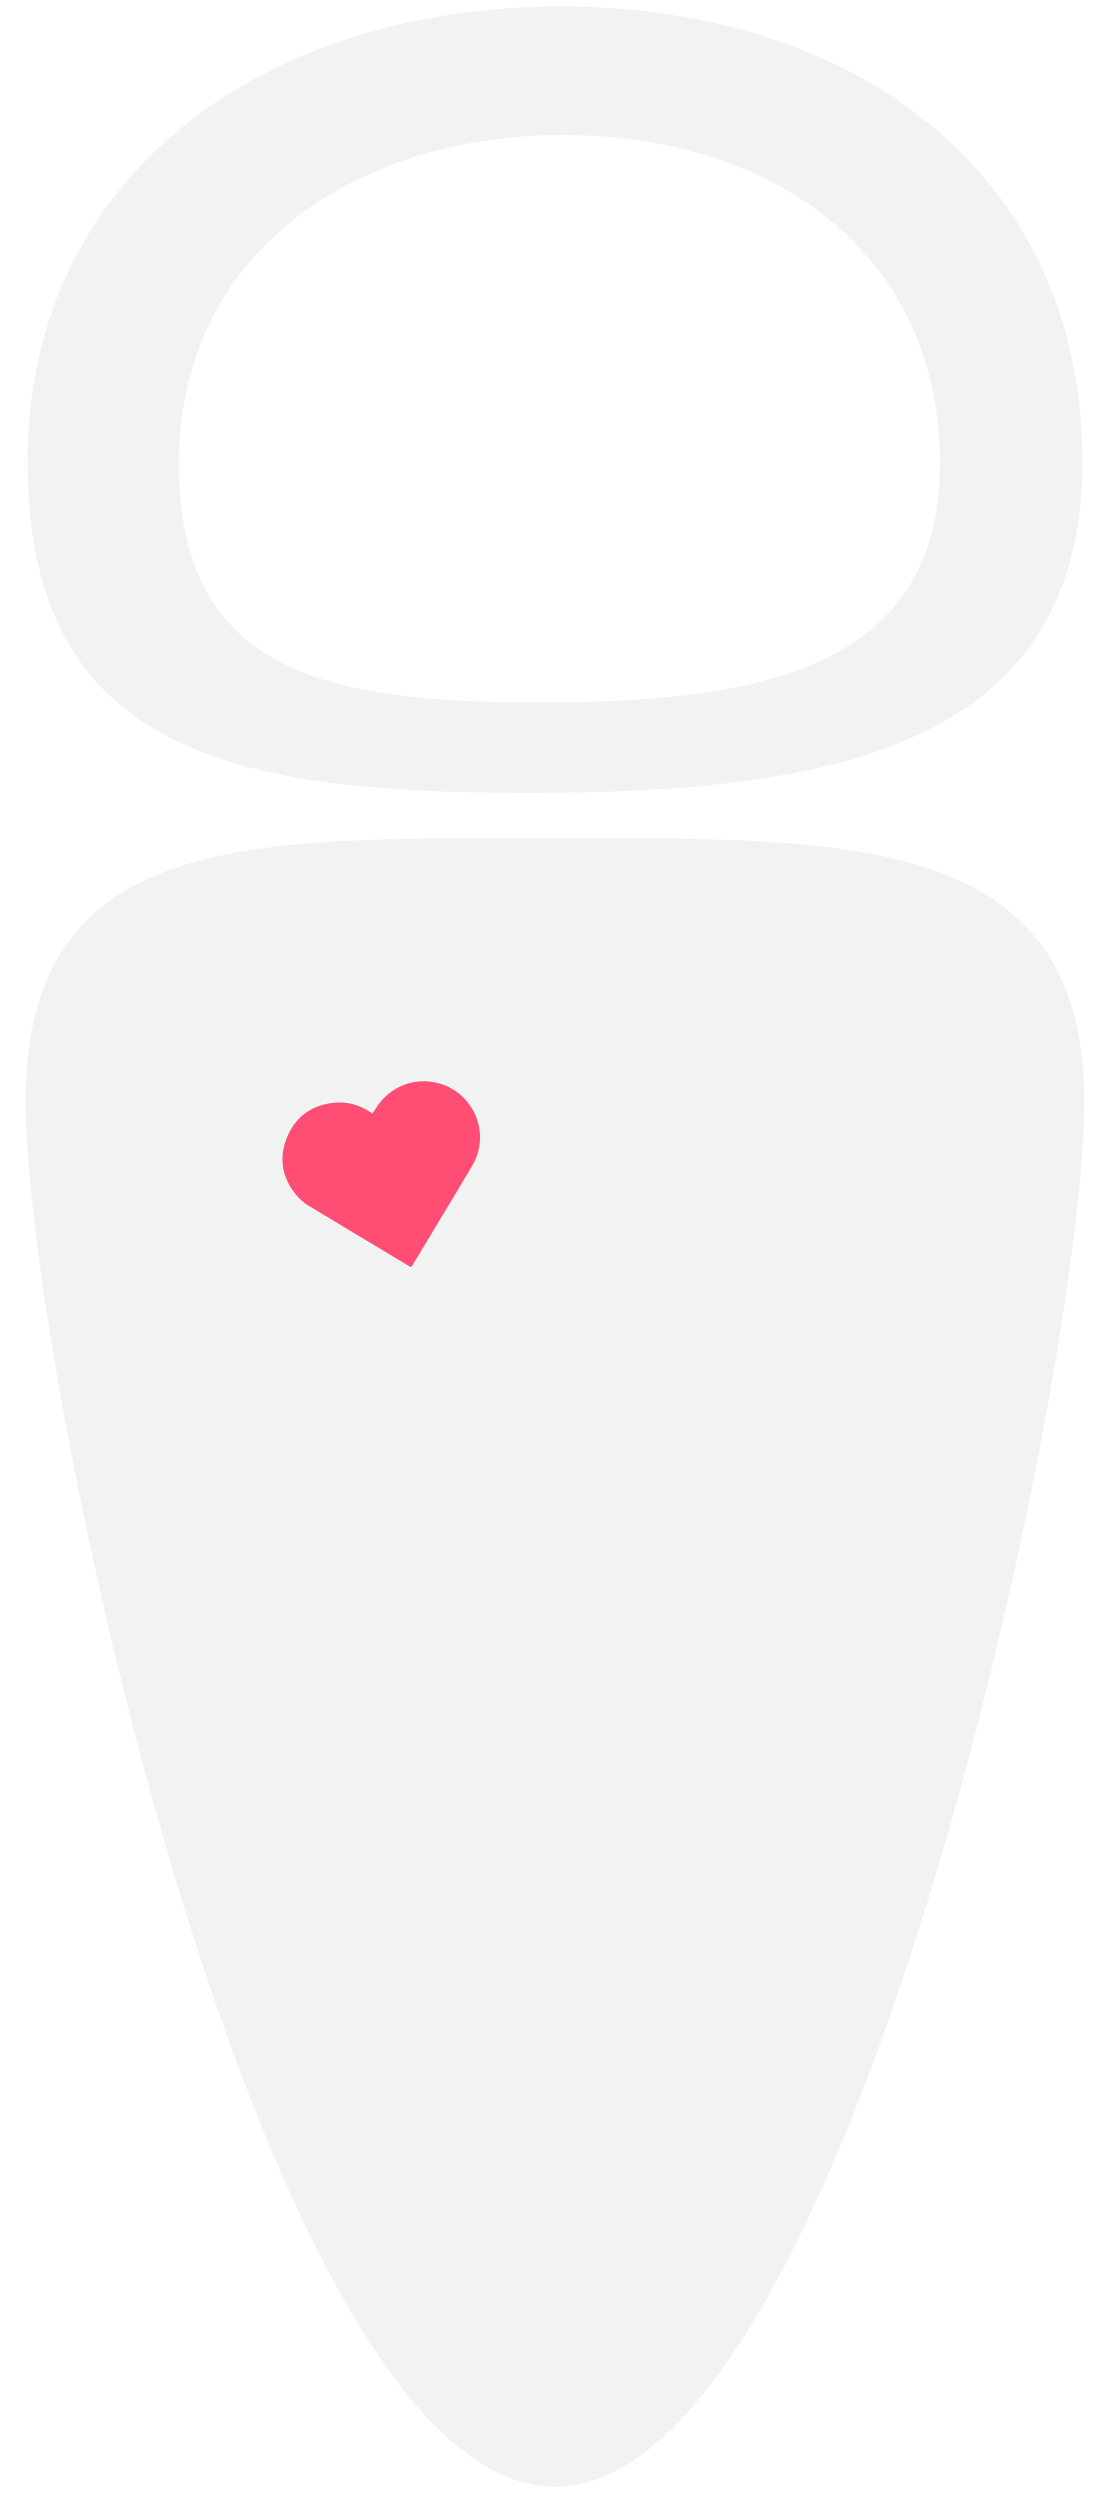
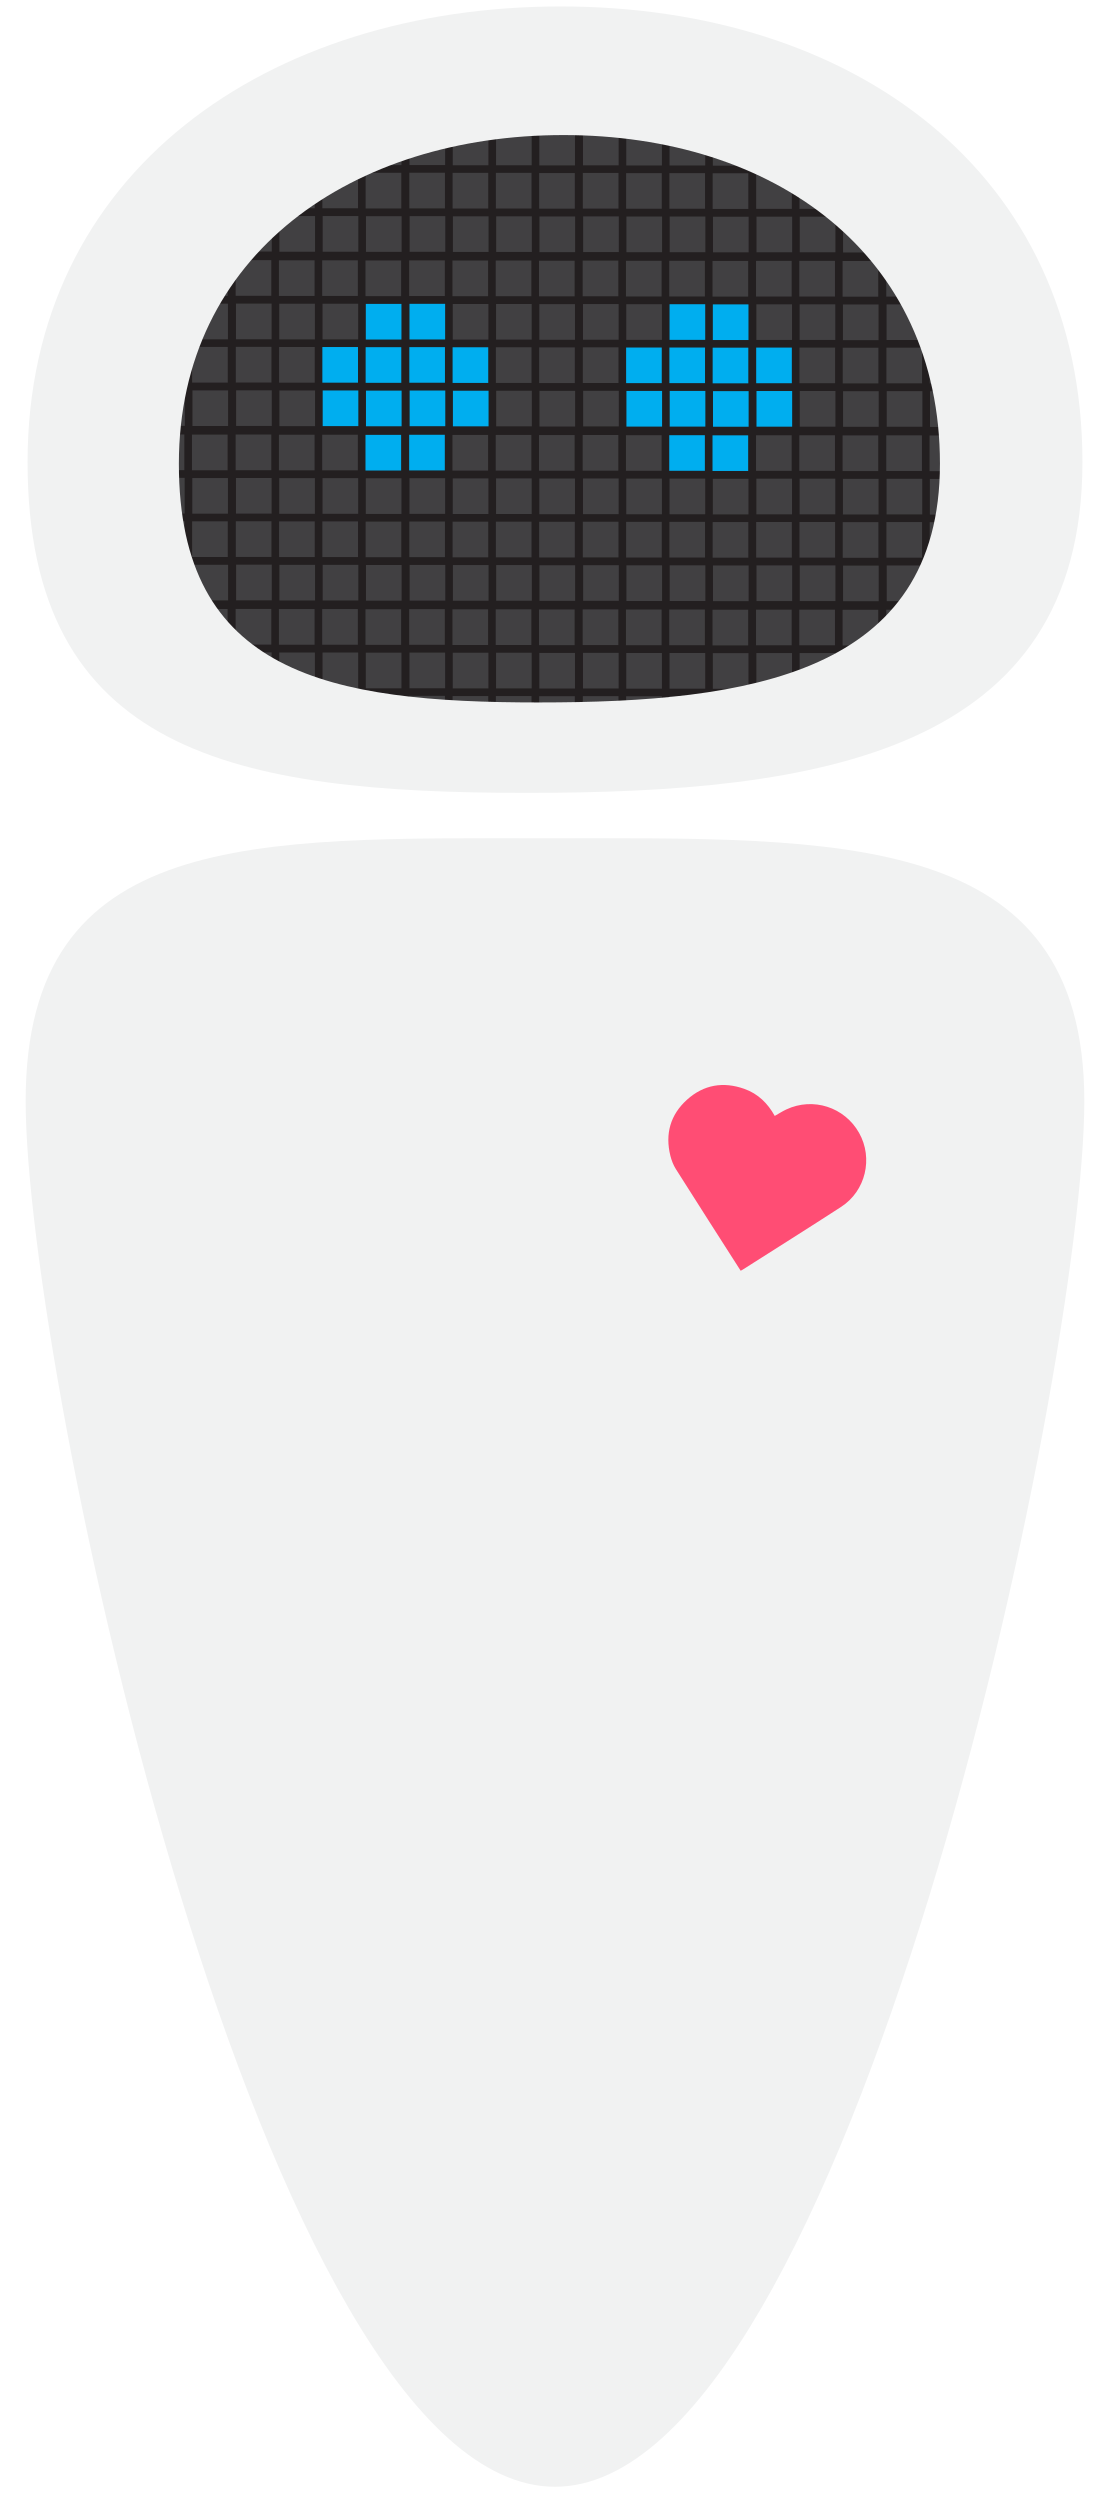
<svg xmlns="http://www.w3.org/2000/svg" width="145.333" height="327.333" viewBox="0 0 145.333 327.333">
-   <path fill="#F1F2F2" d="M73.41.845C35.27.845 3.608 22.358 3.608 60.498s27.207 43.317 65.347 43.317c38.14 0 72.77-5.177 72.77-43.317S111.55.845 73.41.845zm-2.844 91.13c-27.518 0-47.146-3.737-47.146-31.253 0-27.517 22.844-43.038 50.36-43.038 27.52 0 49.29 15.52 49.29 43.038 0 27.516-24.987 31.252-52.504 31.252zM141.973 144.163c0 35.68-31.03 181.436-69.307 181.436C34.39 325.6 3.36 179.842 3.36 144.162s29.967-34.406 68.243-34.406c38.278 0 70.37-1.274 70.37 34.406z" />
-   <path fill-rule="evenodd" clip-rule="evenodd" fill="#FF4D74" d="M53.82 165.923c-4.55-2.727-9.052-5.414-13.535-8.132-.53-.32-1.017-.767-1.422-1.242-1.907-2.24-2.396-4.796-1.323-7.53 1.072-2.733 3.168-4.273 6.094-4.624 1.883-.226 3.577.322 5.135 1.397.33-.488.622-.986.978-1.434 2.4-3.03 6.694-3.678 9.895-1.505 3.158 2.144 4.167 6.417 2.218 9.72-2.592 4.395-5.25 8.75-7.878 13.124-.047.074-.1.14-.162.23z" />
+   <g>
+     <path fill="#231F20" d="M26.135 27.03l29.5-12.832 28-.333 30.167 8.833 15.166 23.333s0 22.168.166 22.668c.168.5-6.832 13-6.832 13L104.636 93.03l-34.334 3.834-29-2.333-23.833-10-2.334-24.166 1.166-18.667 9.833-14.666z" />
+     <path fill="#414042" d="M13.802 79.718h4.667v4.667H13.8zM19.468 79.718h4.667v4.667h-4.667zM19.51 85.406h4.667v4.667H19.51zM25.135 79.74h4.667v4.666h-4.667zM25.177 85.426h4.667v4.667h-4.667zM30.854 79.73h4.667v4.666h-4.666zM30.896 85.417h4.667v4.667h-4.667zM36.52 79.75h4.668v4.667H36.52zM36.563 85.437h4.667v4.667h-4.667zM42.187 79.75h4.667v4.667h-4.667zM42.23 85.437h4.666v4.667H42.23zM47.854 79.77h4.667v4.667h-4.666zM47.896 85.458h4.667v4.667h-4.667zM30.875 91.083h4.667v4.667h-4.667zM36.542 91.104h4.667v4.667H36.54zM42.208 91.104h4.667v4.667h-4.667zM47.875 91.125h4.667v4.667h-4.667zM53.573 79.76h4.667v4.667h-4.667zM53.615 85.448h4.667v4.667h-4.667zM59.24 79.78h4.667v4.668H59.24zM59.282 85.468h4.667v4.667H59.28zM64.906 79.78h4.667v4.668h-4.667zM64.948 85.468h4.667v4.667h-4.667zM70.573 79.8h4.667v4.668h-4.667zM70.615 85.49h4.667v4.666h-4.667zM53.593 91.115h4.667v4.667h-4.667zM59.26 91.135h4.667v4.667H59.26zM64.926 91.135h4.667v4.667h-4.667zM70.593 91.156h4.667v4.667h-4.667zM76.292 79.792h4.668v4.667h-4.668zM76.333 85.48H81v4.666h-4.667zM81.958 79.812h4.668v4.667h-4.668zM82 85.5h4.666v4.667H82zM87.625 79.812h4.666v4.667h-4.665zM87.667 85.5h4.668v4.667h-4.668zM93.292 79.833h4.668V84.5h-4.668zM93.333 85.52H98v4.667h-4.667zM76.312 91.146h4.667v4.667H76.31zM81.98 91.167h4.666v4.667H81.98zM87.645 91.167h4.667v4.667h-4.667zM93.312 91.187h4.667v4.667H93.31zM98.99 79.822h4.667v4.667H98.99zM99.032 85.51h4.668v4.667h-4.668zM104.656 79.822h4.667v4.667h-4.667zM104.698 85.51h4.668v4.667h-4.668zM110.323 79.843h4.668v4.667h-4.667zM110.366 85.53h4.666v4.667h-4.666zM99.01 91.177h4.666v4.667H99.01zM104.676 91.177h4.666v4.667h-4.666zM116.042 79.833h4.668V84.5h-4.668zM121.708 79.854h4.668v4.667h-4.668zM13.802 56.885h4.667v4.667H13.8zM13.844 62.573h4.667v4.667h-4.666zM19.468 56.885h4.667v4.667h-4.667zM19.51 62.573h4.667v4.667H19.51zM25.135 56.906h4.667v4.667h-4.667zM25.177 62.593h4.667v4.667h-4.667zM13.823 68.24h4.667v4.667h-4.667zM13.865 73.927h4.667v4.667h-4.667zM19.49 68.24h4.666v4.667H19.49zM19.53 73.927H24.2v4.667H19.53zM25.156 68.26h4.667v4.667h-4.667zM25.198 73.948h4.667v4.667h-4.667zM30.854 56.896h4.667v4.667h-4.666zM30.896 62.583h4.667v4.667h-4.667zM36.52 56.917h4.668v4.667H36.52zM36.563 62.604h4.667v4.667h-4.667zM42.187 56.917h4.667v4.667h-4.667zM42.23 62.604h4.666v4.667H42.23z" />
+     <path fill="#00AEEF" d="M47.854 56.937h4.667v4.667h-4.666z" />
+     <path fill="#414042" d="M47.896 62.625h4.667v4.667h-4.667zM30.875 68.25h4.667v4.667h-4.667zM30.917 73.938h4.667v4.667h-4.667zM36.542 68.27h4.667v4.668H36.54zM36.583 73.958h4.667v4.667h-4.667zM42.208 68.27h4.667v4.668h-4.667zM42.25 73.958h4.667v4.667H42.25zM47.875 68.292h4.667v4.667h-4.667zM47.917 73.98h4.667v4.666h-4.667z" />
+     <path fill="#00AEEF" d="M53.573 56.927h4.667v4.667h-4.667z" />
+     <path fill="#414042" d="M53.615 62.615h4.667v4.667h-4.667zM59.24 56.948h4.667v4.667H59.24zM59.282 62.635h4.667v4.667H59.28zM64.906 56.948h4.667v4.667h-4.667zM64.948 62.635h4.667v4.667h-4.667zM70.573 56.968h4.667v4.667h-4.667zM70.615 62.656h4.667v4.667h-4.667zM53.593 68.282h4.667v4.667h-4.667zM53.635 73.97h4.667v4.666h-4.667zM59.26 68.302h4.667v4.667H59.26zM59.302 73.99h4.667v4.667H59.3zM64.926 68.302h4.667v4.667h-4.667zM64.968 73.99h4.667v4.667h-4.667zM70.593 68.323h4.667v4.667h-4.667zM70.635 74.01h4.667v4.667h-4.667zM76.292 56.958h4.668v4.667h-4.668zM76.333 62.646H81v4.667h-4.667zM81.958 56.98h4.668v4.666h-4.668zM82 62.667h4.666v4.667H82z" />
+     <path fill="#00AEEF" d="M87.625 56.98h4.666v4.666h-4.665z" />
+     <path fill="#414042" d="M87.667 62.667h4.668v4.667h-4.668z" />
+     <path fill="#00AEEF" d="M93.292 57h4.668v4.667h-4.668z" />
+     <path fill="#414042" d="M93.333 62.687H98v4.667h-4.667zM76.312 68.313h4.667v4.667H76.31zM76.354 74h4.667v4.667h-4.666zM81.98 68.333h4.666V73H81.98zM82.02 74.02h4.668v4.668H82.02zM87.645 68.333h4.667V73h-4.667zM87.687 74.02h4.667v4.668h-4.667zM93.312 68.354h4.667v4.667H93.31zM93.354 74.042h4.667v4.667h-4.666zM98.99 56.99h4.667v4.666H98.99zM99.032 62.677h4.668v4.667h-4.668zM104.656 56.99h4.667v4.666h-4.667zM104.698 62.677h4.668v4.667h-4.668zM110.323 57.01h4.668v4.667h-4.667zM110.366 62.697h4.666v4.667h-4.666zM99.01 68.344h4.666v4.667H99.01zM99.05 74.03h4.67V78.7h-4.67zM104.676 68.344h4.666v4.667h-4.666zM104.717 74.03h4.668V78.7h-4.668zM110.342 68.364h4.668v4.667h-4.668zM110.385 74.052h4.666v4.667h-4.665zM116.042 57h4.668v4.667h-4.668zM116.083 62.688h4.668v4.667h-4.667zM121.708 57.02h4.668v4.668h-4.668zM121.75 62.708h4.666v4.667h-4.666zM127.375 57.02h4.666v4.668h-4.665zM127.417 62.708h4.668v4.667h-4.668zM116.062 68.354h4.667v4.667h-4.668zM116.104 74.042h4.667v4.667h-4.666zM121.73 68.375h4.666v4.667h-4.667zM121.77 74.062h4.668v4.667h-4.667zM127.395 68.375h4.667v4.667h-4.667zM13.844 39.74h4.667v4.666h-4.666zM19.468 34.052h4.667v4.667h-4.667zM19.51 39.74h4.667v4.666H19.51zM25.135 34.072h4.667v4.667h-4.667zM25.177 39.76h4.667v4.667h-4.667zM13.823 45.406h4.667v4.667h-4.667zM13.865 51.094h4.667v4.667h-4.667zM19.49 45.406h4.666v4.667H19.49zM19.53 51.094H24.2v4.667H19.53zM25.156 45.427h4.667v4.667h-4.667zM25.198 51.114h4.667v4.667h-4.667zM30.854 34.062h4.667v4.667h-4.666zM30.896 39.75h4.667v4.667h-4.667zM36.52 34.083h4.668v4.667H36.52zM36.563 39.77h4.667v4.668h-4.667zM42.187 34.083h4.667v4.667h-4.667zM42.23 39.77h4.666v4.668H42.23zM47.854 34.104h4.667v4.667h-4.666z" />
+     <path fill="#00AEEF" d="M47.896 39.79h4.667v4.668h-4.667z" />
+     <path fill="#414042" d="M30.875 45.417h4.667v4.667h-4.667zM30.917 51.104h4.667v4.667h-4.667zM36.542 45.438h4.667v4.667H36.54zM36.583 51.125h4.667v4.667h-4.667z" />
+     <path fill="#00AEEF" d="M42.208 45.438h4.667v4.667h-4.667zM42.25 51.125h4.667v4.667H42.25zM47.875 45.458h4.667v4.667h-4.667zM47.917 51.146h4.667v4.667h-4.667z" />
+     <path fill="#414042" d="M53.573 34.094h4.667v4.667h-4.667z" />
+     <path fill="#00AEEF" d="M53.615 39.78h4.667v4.668h-4.667z" />
+     <path fill="#414042" d="M59.24 34.114h4.667v4.667H59.24zM59.282 39.802h4.667v4.667H59.28zM64.906 34.114h4.667v4.667h-4.667zM64.948 39.802h4.667v4.667h-4.667zM70.573 34.135h4.667v4.667h-4.667zM70.615 39.822h4.667v4.667h-4.667z" />
+     <path fill="#00AEEF" d="M53.593 45.448h4.667v4.667h-4.667zM53.635 51.136h4.667v4.667h-4.667zM59.26 45.47h4.667v4.666H59.26zM59.302 51.156h4.667v4.667H59.3z" />
+     <path fill="#414042" d="M64.926 45.47h4.667v4.666h-4.667zM64.968 51.156h4.667v4.667h-4.667zM70.593 45.49h4.667v4.666h-4.667zM70.635 51.177h4.667v4.667h-4.667zM76.292 34.125h4.668v4.667h-4.668zM76.333 39.812H81v4.667h-4.667zM81.958 34.146h4.668v4.667h-4.668zM82 39.833h4.666V44.5H82zM87.625 34.146h4.666v4.667h-4.665z" />
+     <path fill="#00AEEF" d="M87.667 39.833h4.668V44.5h-4.668z" />
+     <path fill="#414042" d="M93.292 34.166h4.668v4.667h-4.668z" />
+     <path fill="#00AEEF" d="M93.333 39.854H98v4.667h-4.667z" />
+     <path fill="#414042" d="M76.312 45.48h4.667v4.666H76.31zM76.354 51.167h4.667v4.667h-4.666z" />
+     <path fill="#00AEEF" d="M81.98 45.5h4.666v4.667H81.98zM82.02 51.188h4.668v4.667H82.02zM87.645 45.5h4.667v4.667h-4.667zM87.687 51.188h4.667v4.667h-4.667zM93.312 45.52h4.667v4.668H93.31zM93.354 51.208h4.667v4.667h-4.666z" />
+     <path fill="#414042" d="M98.99 34.156h4.667v4.667H98.99zM99.032 39.843h4.668v4.667h-4.668zM104.656 34.156h4.667v4.667h-4.667zM104.698 39.843h4.668v4.667h-4.668zM110.323 34.176h4.668v4.667h-4.667zM110.366 39.864h4.666v4.667h-4.666z" />
+     <path fill="#00AEEF" d="M99.01 45.51h4.666v4.667H99.01zM99.05 51.198h4.67v4.667h-4.67z" />
+     <path fill="#414042" d="M104.676 45.51h4.666v4.667h-4.666zM104.717 51.198h4.668v4.667h-4.668zM110.342 45.53h4.668V50.2h-4.668zM110.385 51.218h4.666v4.667h-4.665zM116.042 34.167h4.668v4.667h-4.668zM116.083 39.854h4.668v4.667h-4.667zM121.708 34.187h4.668v4.667h-4.668zM121.75 39.875h4.666v4.667h-4.666zM127.417 39.875h4.668v4.667h-4.668zM116.062 45.52h4.667v4.668h-4.668zM116.104 51.208h4.667v4.667h-4.666zM121.73 45.542h4.666v4.667h-4.667zM121.77 51.23h4.668v4.666h-4.667zM127.395 45.542h4.667v4.667h-4.667zM127.437 51.23h4.667v4.666h-4.667zM19.53 28.26H24.2v4.668H19.53zM25.156 22.594h4.667v4.667h-4.667zM25.198 28.28h4.667v4.668h-4.667zM36.563 16.938h4.667v4.667h-4.667zM42.23 16.938h4.666v4.667H42.23zM47.896 16.958h4.667v4.667h-4.667zM30.875 22.584h4.667v4.667h-4.667zM30.917 28.27h4.667v4.668h-4.667zM36.542 22.604h4.667v4.667H36.54zM36.583 28.292h4.667v4.667h-4.667zM42.208 22.604h4.667v4.667h-4.667zM42.25 28.292h4.667v4.667H42.25zM47.875 22.625h4.667v4.667h-4.667zM47.917 28.312h4.667v4.667h-4.667zM53.573 11.26h4.667v4.668h-4.667zM53.615 16.948h4.667v4.667h-4.667zM59.24 11.28h4.667v4.668H59.24zM59.282 16.97h4.667v4.666H59.28zM64.906 11.28h4.667v4.668h-4.667zM64.948 16.97h4.667v4.666h-4.667zM70.573 11.302h4.667v4.667h-4.667zM70.615 16.99h4.667v4.666h-4.667zM53.593 22.615h4.667v4.667h-4.667zM53.635 28.303h4.667v4.667h-4.667zM59.26 22.636h4.667v4.667H59.26zM59.302 28.323h4.667v4.667H59.3zM64.926 22.636h4.667v4.667h-4.667zM64.968 28.323h4.667v4.667h-4.667zM70.593 22.656h4.667v4.667h-4.667zM70.635 28.344h4.667v4.667h-4.667zM76.292 11.292h4.668v4.667h-4.668zM76.333 16.98H81v4.666h-4.667zM81.958 11.312h4.668v4.667h-4.668zM82 17h4.666v4.667H82zM87.625 11.312h4.666v4.667h-4.665zM87.667 17h4.668v4.667h-4.668zM93.333 17.02H98v4.668h-4.667zM76.312 22.646h4.667v4.667H76.31zM76.354 28.334h4.667V33h-4.666zM81.98 22.667h4.666v4.667H81.98zM82.02 28.354h4.668v4.667H82.02zM87.645 22.667h4.667v4.667h-4.667zM87.687 28.354h4.667v4.667h-4.667zM93.312 22.688h4.667v4.667H93.31zM93.354 28.375h4.667v4.667h-4.666zM99.032 17.01h4.668v4.667h-4.668zM104.698 17.01h4.668v4.667h-4.668zM99.01 22.677h4.666v4.667H99.01zM99.05 28.365h4.67v4.667h-4.67zM104.676 22.677h4.666v4.667h-4.666zM104.717 28.365h4.668v4.667h-4.668zM110.342 22.698h4.668v4.667h-4.668zM110.385 28.385h4.666v4.667h-4.665zM116.104 28.375h4.667v4.667h-4.666z" />
+   </g>
+   <path fill="#F1F2F2" d="M73.41.845C35.27.845 3.61 22.358 3.61 60.498s27.207 43.317 65.347 43.317c38.14 0 72.77-5.177 72.77-43.317S111.55.845 73.412.845zm-2.844 91.13c-27.518 0-47.146-3.737-47.146-31.253 0-27.517 22.844-43.038 50.36-43.038 27.52 0 49.29 15.52 49.29 43.038 0 27.516-24.987 31.252-52.504 31.252zM141.973 144.163c0 35.68-31.03 181.436-69.307 181.436C34.39 325.6 3.36 179.84 3.36 144.162c0-35.68 29.967-34.406 68.243-34.406 38.278 0 70.37-1.274 70.37 34.406z" />
+   <path fill="#FF4D74" d="M96.98 166.384c-2.856-4.47-5.69-8.882-8.488-13.315-.332-.525-.567-1.142-.72-1.748-.705-2.856-.004-5.36 2.176-7.33 2.18-1.968 4.742-2.41 7.517-1.42 1.786.637 3.058 1.883 3.974 3.54.515-.29.997-.604 1.515-.847 3.5-1.642 7.632-.307 9.527 3.066 1.87 3.328.868 7.602-2.35 9.69-4.28 2.776-8.603 5.49-12.906 8.23-.075.048-.153.083-.247.134z" />
+   <path fill="#231F20" d="M187.917 22.833h4.668V27.5h-4.668zM187.96 28.52h4.665v4.668h-4.666zM193.584 22.854h4.666v4.667h-4.666zM193.625 28.54h4.668v4.668h-4.668zM199.25 22.854h4.666v4.667h-4.666zM199.292 28.54h4.668v4.668h-4.668zM204.917 22.874h4.668v4.667h-4.668zM204.96 28.562h4.665v4.667h-4.666zM187.938 34.188h4.667v4.667h-4.667zM187.98 39.875h4.667v4.667h-4.667zM193.605 34.208h4.667v4.667h-4.667zM193.647 39.896h4.667v4.667h-4.667zM199.27 34.208h4.668v4.667h-4.667zM199.313 39.896h4.667v4.667h-4.667zM204.938 34.23h4.667v4.666h-4.667zM204.98 39.916h4.667v4.667h-4.667zM210.636 22.864h4.667v4.667h-4.667zM210.678 28.552h4.667v4.667h-4.667zM216.303 22.885h4.667v4.667h-4.667zM216.345 28.572h4.667v4.667h-4.667zM221.97 22.885h4.665v4.667h-4.666zM222.01 28.572h4.668v4.667h-4.667zM227.636 22.905h4.667v4.667h-4.667zM227.678 28.593h4.667v4.667h-4.667zM210.657 34.22h4.668v4.666h-4.668zM210.7 39.906h4.666v4.667H210.7zM216.325 34.24h4.666v4.666h-4.665zM216.366 39.927h4.668v4.667h-4.668zM221.99 34.24h4.667v4.666h-4.666zM222.032 39.927h4.668v4.667h-4.668zM227.657 34.26h4.668v4.667h-4.668zM227.7 39.947h4.666v4.667H227.7zM233.355 22.896h4.667v4.667h-4.667zM233.397 28.583h4.667v4.667h-4.667zM239.022 22.916h4.667v4.667h-4.668zM239.064 28.604h4.667v4.667h-4.666zM244.688 22.916h4.667v4.667h-4.667zM244.73 28.604h4.667v4.667h-4.667zM250.355 22.937h4.667v4.667h-4.667zM250.397 28.624h4.667v4.667h-4.667zM233.375 34.25h4.666v4.667h-4.665zM233.417 39.938h4.668v4.667h-4.668zM239.042 34.27h4.668v4.668h-4.668zM239.084 39.958h4.666v4.667h-4.666zM244.708 34.27h4.668v4.668h-4.668zM244.75 39.958h4.666v4.667h-4.666zM250.375 34.29h4.666v4.668h-4.665zM250.417 39.98h4.668v4.666h-4.668zM256.075 22.927h4.666v4.667h-4.665zM256.116 28.614h4.668v4.667h-4.668zM261.74 22.947h4.67v4.667h-4.67zM261.784 28.635h4.666v4.667h-4.666zM267.407 22.947h4.668v4.667h-4.668zM267.45 28.635h4.666v4.667h-4.666zM273.075 22.968h4.666v4.667h-4.665zM273.116 28.655h4.668v4.667h-4.668zM256.094 34.28h4.666v4.668h-4.666zM256.135 39.97h4.668v4.666h-4.668zM261.76 34.302h4.668v4.667h-4.668zM261.803 39.99h4.667v4.666h-4.667zM267.426 34.302h4.668v4.667h-4.668zM267.47 39.99h4.665v4.666h-4.666zM273.094 34.322h4.666v4.667h-4.666zM273.135 40.01h4.668v4.667h-4.668zM278.772 22.958h4.667v4.667h-4.668zM278.814 28.645h4.667v4.667h-4.666zM284.438 22.958h4.667v4.667h-4.667zM284.48 28.645h4.667v4.667h-4.667zM290.105 22.978h4.667v4.667h-4.667zM290.147 28.666h4.667v4.667h-4.667zM278.792 34.312h4.668v4.667h-4.668zM278.834 40h4.666v4.667h-4.666zM284.458 34.312h4.668v4.667h-4.668zM284.5 40h4.666v4.667H284.5zM290.125 34.333h4.666V39h-4.665zM290.167 40.02h4.668v4.667h-4.668zM295.825 22.968h4.666v4.667h-4.665zM295.866 28.656h4.668v4.667h-4.668zM301.49 22.99h4.67v4.666h-4.67zM301.534 28.676h4.666v4.667h-4.666zM307.157 22.99h4.668v4.666h-4.668zM307.2 28.676h4.666v4.667H307.2zM312.825 23.01h4.666v4.666h-4.665zM312.866 28.697h4.668v4.667h-4.668zM295.844 34.323h4.666v4.667h-4.666zM295.885 40.01h4.668v4.667h-4.668zM301.51 34.343h4.668v4.667h-4.668zM301.553 40.03h4.666V44.7h-4.667zM307.176 34.343h4.668v4.667h-4.668zM307.22 40.03h4.665V44.7h-4.666zM312.844 34.364h4.666v4.667h-4.666zM312.885 40.05h4.668v4.668h-4.668zM187.917 0h4.668v4.667h-4.668zM187.96 5.688h4.665v4.667h-4.666zM193.584.02h4.666V4.69h-4.666zM193.625 5.708h4.668v4.667h-4.668zM199.25.02h4.666V4.69h-4.666zM199.292 5.708h4.668v4.667h-4.668zM204.917.04h4.668V4.71h-4.668zM204.96 5.73h4.665v4.666h-4.666zM187.938 11.354h4.667v4.667h-4.667zM187.98 17.042h4.667v4.667h-4.667zM193.605 11.375h4.667v4.667h-4.667zM193.647 17.062h4.667v4.667h-4.667zM199.27 11.375h4.668v4.667h-4.667zM199.313 17.062h4.667v4.667h-4.667zM204.938 11.396h4.667v4.667h-4.667zM204.98 17.083h4.667v4.667h-4.667zM210.636.03h4.667V4.7h-4.667zM210.678 5.72h4.667v4.666h-4.667zM216.303.052h4.667V4.72h-4.667zM216.345 5.74h4.667v4.666h-4.667zM221.97.052h4.665V4.72h-4.666zM222.01 5.74h4.668v4.666h-4.667zM227.636.072h4.667V4.74h-4.667zM227.678 5.76h4.667v4.667h-4.667zM210.657 11.386h4.668v4.667h-4.668zM210.7 17.073h4.666v4.667H210.7zM216.325 11.406h4.666v4.667h-4.665zM216.366 17.094h4.668v4.667h-4.668zM221.99 11.406h4.667v4.667h-4.666zM222.032 17.094h4.668v4.667h-4.668zM227.657 11.427h4.668v4.667h-4.668zM227.7 17.114h4.666v4.667H227.7zM233.355.062h4.667V4.73h-4.667zM233.397 5.75h4.667v4.667h-4.667zM239.022.083h4.667V4.75h-4.668zM239.064 5.77h4.667v4.668h-4.666zM244.688.083h4.667V4.75h-4.667zM244.73 5.77h4.667v4.668h-4.667zM250.355.104h4.667V4.77h-4.667zM250.397 5.79h4.667v4.668h-4.667zM233.375 11.417h4.666v4.667h-4.665zM233.417 17.104h4.668v4.667h-4.668zM239.042 11.438h4.668v4.667h-4.668zM239.084 17.125h4.666v4.667h-4.666zM244.708 11.438h4.668v4.667h-4.668zM244.75 17.125h4.666v4.667h-4.666zM250.375 11.458h4.666v4.667h-4.665zM250.417 17.146h4.668v4.667h-4.668zM256.075.094h4.666V4.76h-4.665zM256.116 5.78h4.668v4.668h-4.668zM261.74.114h4.67V4.78h-4.67zM261.784 5.802h4.666v4.667h-4.666zM267.407.114h4.668V4.78h-4.668zM267.45 5.802h4.666v4.667h-4.666zM273.075.135h4.666v4.667h-4.665zM273.116 5.822h4.668v4.667h-4.668zM256.094 11.448h4.666v4.667h-4.666zM256.135 17.136h4.668v4.667h-4.668zM261.76 11.47h4.668v4.666h-4.668zM261.803 17.156h4.667v4.667h-4.667zM267.426 11.47h4.668v4.666h-4.668zM267.47 17.156h4.665v4.667h-4.666zM273.094 11.49h4.666v4.666h-4.666zM273.135 17.177h4.668v4.667h-4.668zM278.772.125h4.667v4.667h-4.668zM278.814 5.812h4.667v4.667h-4.666zM284.438.125h4.667v4.667h-4.667zM284.48 5.812h4.667v4.667h-4.667zM290.105.145h4.667v4.667h-4.667zM290.147 5.833h4.667V10.5h-4.667zM278.792 11.48h4.668v4.666h-4.668zM278.834 17.167h4.666v4.667h-4.666zM284.458 11.48h4.668v4.666h-4.668zM284.5 17.167h4.666v4.667H284.5zM290.125 11.5h4.666v4.667h-4.665zM290.167 17.187h4.668v4.667h-4.668zM295.825.135h4.666v4.667h-4.665zM295.866 5.823h4.668v4.667h-4.668zM301.49.156h4.67v4.667h-4.67zM301.534 5.843h4.666v4.667h-4.666zM307.157.156h4.668v4.667h-4.668zM307.2 5.843h4.666v4.667H307.2zM312.825.176h4.666v4.667h-4.665zM312.866 5.864h4.668v4.667h-4.668zM295.844 11.49h4.666v4.667h-4.666zM295.885 17.177h4.668v4.667h-4.668zM301.51 11.51h4.668v4.667h-4.668zM301.553 17.198h4.666v4.667h-4.667zM307.176 11.51h4.668v4.667h-4.668zM307.22 17.198h4.665v4.667h-4.666zM312.844 11.53h4.666V16.2h-4.666zM312.885 17.218h4.668v4.667h-4.668zM187.917-22.833h4.668v4.667h-4.668zM187.96-17.146h4.665v4.667h-4.666zM193.584-22.813h4.666v4.667h-4.666zM193.625-17.125h4.668v4.667h-4.668zM199.25-22.813h4.666v4.667h-4.666zM199.292-17.125h4.668v4.667h-4.668zM204.917-22.792h4.668v4.667h-4.668zM204.96-17.105h4.665v4.667h-4.666zM187.938-11.48h4.667v4.668h-4.667zM187.98-5.792h4.667v4.667h-4.667zM193.605-11.458h4.667v4.667h-4.667zM193.647-5.77h4.667v4.666h-4.667zM199.27-11.458h4.668v4.667h-4.667zM199.313-5.77h4.667v4.666h-4.667zM204.938-11.438h4.667v4.667h-4.667zM204.98-5.75h4.667v4.667h-4.667zM210.636-22.802h4.667v4.667h-4.667zM210.678-17.115h4.667v4.667h-4.667zM216.303-22.782h4.667v4.667h-4.667zM216.345-17.094h4.667v4.667h-4.667zM221.97-22.782h4.665v4.667h-4.666zM222.01-17.094h4.668v4.667h-4.667zM227.636-22.76h4.667v4.666h-4.667zM227.678-17.074h4.667v4.667h-4.667zM210.657-11.448h4.668v4.667h-4.668zM210.7-5.76h4.666v4.667H210.7zM216.325-11.427h4.666v4.667h-4.665zM216.366-5.74h4.668v4.667h-4.668zM221.99-11.427h4.667v4.667h-4.666zM222.032-5.74h4.668v4.667h-4.668zM227.657-11.407h4.668v4.667h-4.668zM227.7-5.72h4.666v4.668H227.7zM233.355-22.77h4.667v4.666h-4.667zM233.397-17.083h4.667v4.667h-4.667zM239.022-22.75h4.667v4.667h-4.668zM239.064-17.063h4.667v4.667h-4.666zM244.688-22.75h4.667v4.667h-4.667zM244.73-17.063h4.667v4.667h-4.667zM250.355-22.73h4.667v4.667h-4.667zM250.397-17.042h4.667v4.667h-4.667zM233.375-11.417h4.666v4.667h-4.665zM233.417-5.73h4.668v4.668h-4.668zM239.042-11.396h4.668v4.667h-4.668zM239.084-5.708h4.666v4.667h-4.666zM244.708-11.396h4.668v4.667h-4.668zM244.75-5.708h4.666v4.667h-4.666zM250.375-11.375h4.666v4.667h-4.665zM250.417-5.688h4.668v4.667h-4.668zM256.075-22.74h4.666v4.667h-4.665zM256.116-17.052h4.668v4.667h-4.668zM261.74-22.72h4.67v4.668h-4.67zM261.784-17.032h4.666v4.667h-4.666zM267.407-22.72h4.668v4.668h-4.668zM267.45-17.032h4.666v4.667h-4.666zM273.075-22.7h4.666v4.668h-4.665zM273.116-17.01h4.668v4.666h-4.668zM256.094-11.385h4.666v4.667h-4.666zM256.135-5.698h4.668v4.667h-4.668zM261.76-11.365h4.668v4.667h-4.668zM261.803-5.677h4.667v4.667h-4.667zM267.426-11.365h4.668v4.667h-4.668zM267.47-5.677h4.665v4.667h-4.666zM273.094-11.344h4.666v4.667h-4.666zM273.135-5.657h4.668V-.99h-4.668zM278.772-22.71h4.667v4.668h-4.668zM278.814-17.02h4.667v4.666h-4.666zM284.438-22.71h4.667v4.668h-4.667zM284.48-17.02h4.667v4.666h-4.667zM290.105-22.688h4.667v4.667h-4.667zM290.147-17h4.667v4.666h-4.667zM278.792-11.354h4.668v4.667h-4.668zM278.834-5.667h4.666V-1h-4.666zM284.458-11.354h4.668v4.667h-4.668zM284.5-5.667h4.666V-1H284.5zM290.125-11.334h4.666v4.667h-4.665zM290.167-5.646h4.668V-.98h-4.668zM295.825-22.698h4.666v4.667h-4.665zM295.866-17.01h4.668v4.666h-4.668zM301.49-22.678h4.67v4.667h-4.67zM301.534-16.99h4.666v4.667h-4.666zM307.157-22.678h4.668v4.667h-4.668zM307.2-16.99h4.666v4.667H307.2zM312.825-22.657h4.666v4.667h-4.665zM312.866-16.97h4.668v4.667h-4.668zM295.844-11.344h4.666v4.667h-4.666zM295.885-5.656h4.668V-.99h-4.668zM301.51-11.323h4.668v4.667h-4.668zM301.553-5.636h4.666V-.97h-4.667zM307.176-11.323h4.668v4.667h-4.668zM307.22-5.636h4.665V-.97h-4.666zM312.844-11.303h4.666v4.667h-4.666zM312.885-5.615h4.668v4.667h-4.668zM187.917-45.667h4.668V-41h-4.668zM187.96-39.98h4.665v4.668h-4.666zM193.584-45.646h4.666v4.667h-4.666zM193.625-39.958h4.668v4.667h-4.668zM199.25-45.646h4.666v4.667h-4.666zM199.292-39.958h4.668v4.667h-4.668zM204.917-45.625h4.668v4.667h-4.668zM204.96-39.938h4.665v4.667h-4.666zM187.938-34.312h4.667v4.667h-4.667zM187.98-28.625h4.667v4.667h-4.667zM193.605-34.292h4.667v4.667h-4.667zM193.647-28.604h4.667v4.667h-4.667zM199.27-34.292h4.668v4.667h-4.667zM199.313-28.604h4.667v4.667h-4.667zM204.938-34.27h4.667v4.666h-4.667zM204.98-28.583h4.667v4.667h-4.667zM210.636-45.635h4.667v4.667h-4.667zM210.678-39.948h4.667v4.667h-4.667zM216.303-45.615h4.667v4.667h-4.667zM216.345-39.927h4.667v4.667h-4.667zM221.97-45.615h4.665v4.667h-4.666zM222.01-39.927h4.668v4.667h-4.667zM227.636-45.594h4.667v4.667h-4.667zM227.678-39.907h4.667v4.667h-4.667zM210.657-34.28h4.668v4.666h-4.668zM210.7-28.593h4.666v4.667H210.7zM216.325-34.26h4.666v4.667h-4.665zM216.366-28.573h4.668v4.667h-4.668zM221.99-34.26h4.667v4.667h-4.666zM222.032-28.573h4.668v4.667h-4.668zM227.657-34.24h4.668v4.667h-4.668zM227.7-28.552h4.666v4.667H227.7zM233.355-45.604h4.667v4.667h-4.667zM233.397-39.917h4.667v4.667h-4.667zM239.022-45.583h4.667v4.667h-4.668zM239.064-39.896h4.667v4.667h-4.666zM244.688-45.583h4.667v4.667h-4.667zM244.73-39.896h4.667v4.667h-4.667zM250.355-45.563h4.667v4.667h-4.667zM250.397-39.875h4.667v4.667h-4.667zM233.375-34.25h4.666v4.667h-4.665zM233.417-28.562h4.668v4.667h-4.668zM239.042-34.23h4.668v4.668h-4.668zM239.084-28.542h4.666v4.667h-4.666zM244.708-34.23h4.668v4.668h-4.668zM244.75-28.542h4.666v4.667h-4.666zM250.375-34.208h4.666v4.667h-4.665zM250.417-28.52h4.668v4.666h-4.668zM256.075-45.573h4.666v4.667h-4.665zM256.116-39.885h4.668v4.667h-4.668zM261.74-45.552h4.67v4.667h-4.67zM261.784-39.865h4.666v4.667h-4.666zM267.407-45.552h4.668v4.667h-4.668zM267.45-39.865h4.666v4.667h-4.666zM273.075-45.532h4.666v4.667h-4.665zM273.116-39.844h4.668v4.667h-4.668zM256.094-34.218h4.666v4.667h-4.666zM256.135-28.53h4.668v4.666h-4.668zM261.76-34.198h4.668v4.667h-4.668zM261.803-28.51h4.667v4.667h-4.667zM267.426-34.198h4.668v4.667h-4.668zM267.47-28.51h4.665v4.667h-4.666zM273.094-34.177h4.666v4.667h-4.666zM273.135-28.49h4.668v4.667h-4.668zM278.772-45.542h4.667v4.667h-4.668zM278.814-39.854h4.667v4.667h-4.666zM284.438-45.542h4.667v4.667h-4.667zM284.48-39.854h4.667v4.667h-4.667zM290.105-45.52h4.667v4.666h-4.667zM290.147-39.834h4.667v4.667h-4.667zM278.792-34.188h4.668v4.667h-4.668zM278.834-28.5h4.666v4.667h-4.666zM284.458-34.188h4.668v4.667h-4.668zM284.5-28.5h4.666v4.667H284.5zM290.125-34.167h4.666v4.667h-4.665zM290.167-28.48h4.668v4.668h-4.668zM295.825-45.53h4.666v4.666h-4.665zM295.866-39.844h4.668v4.667h-4.668zM301.49-45.51h4.67v4.666h-4.67zM301.534-39.823h4.666v4.667h-4.666zM307.157-45.51h4.668v4.666h-4.668zM307.2-39.823h4.666v4.667H307.2zM312.825-45.49h4.666v4.667h-4.665zM312.866-39.803h4.668v4.667h-4.668zM295.844-34.177h4.666v4.667h-4.666zM295.885-28.49h4.668v4.668h-4.668zM301.51-34.156h4.668v4.667h-4.668zM301.553-28.47h4.666v4.668h-4.667zM307.176-34.156h4.668v4.667h-4.668zM307.22-28.47h4.665v4.668h-4.666zM312.844-34.136h4.666v4.667h-4.666zM312.885-28.448h4.668v4.667h-4.668z" />
</svg>
